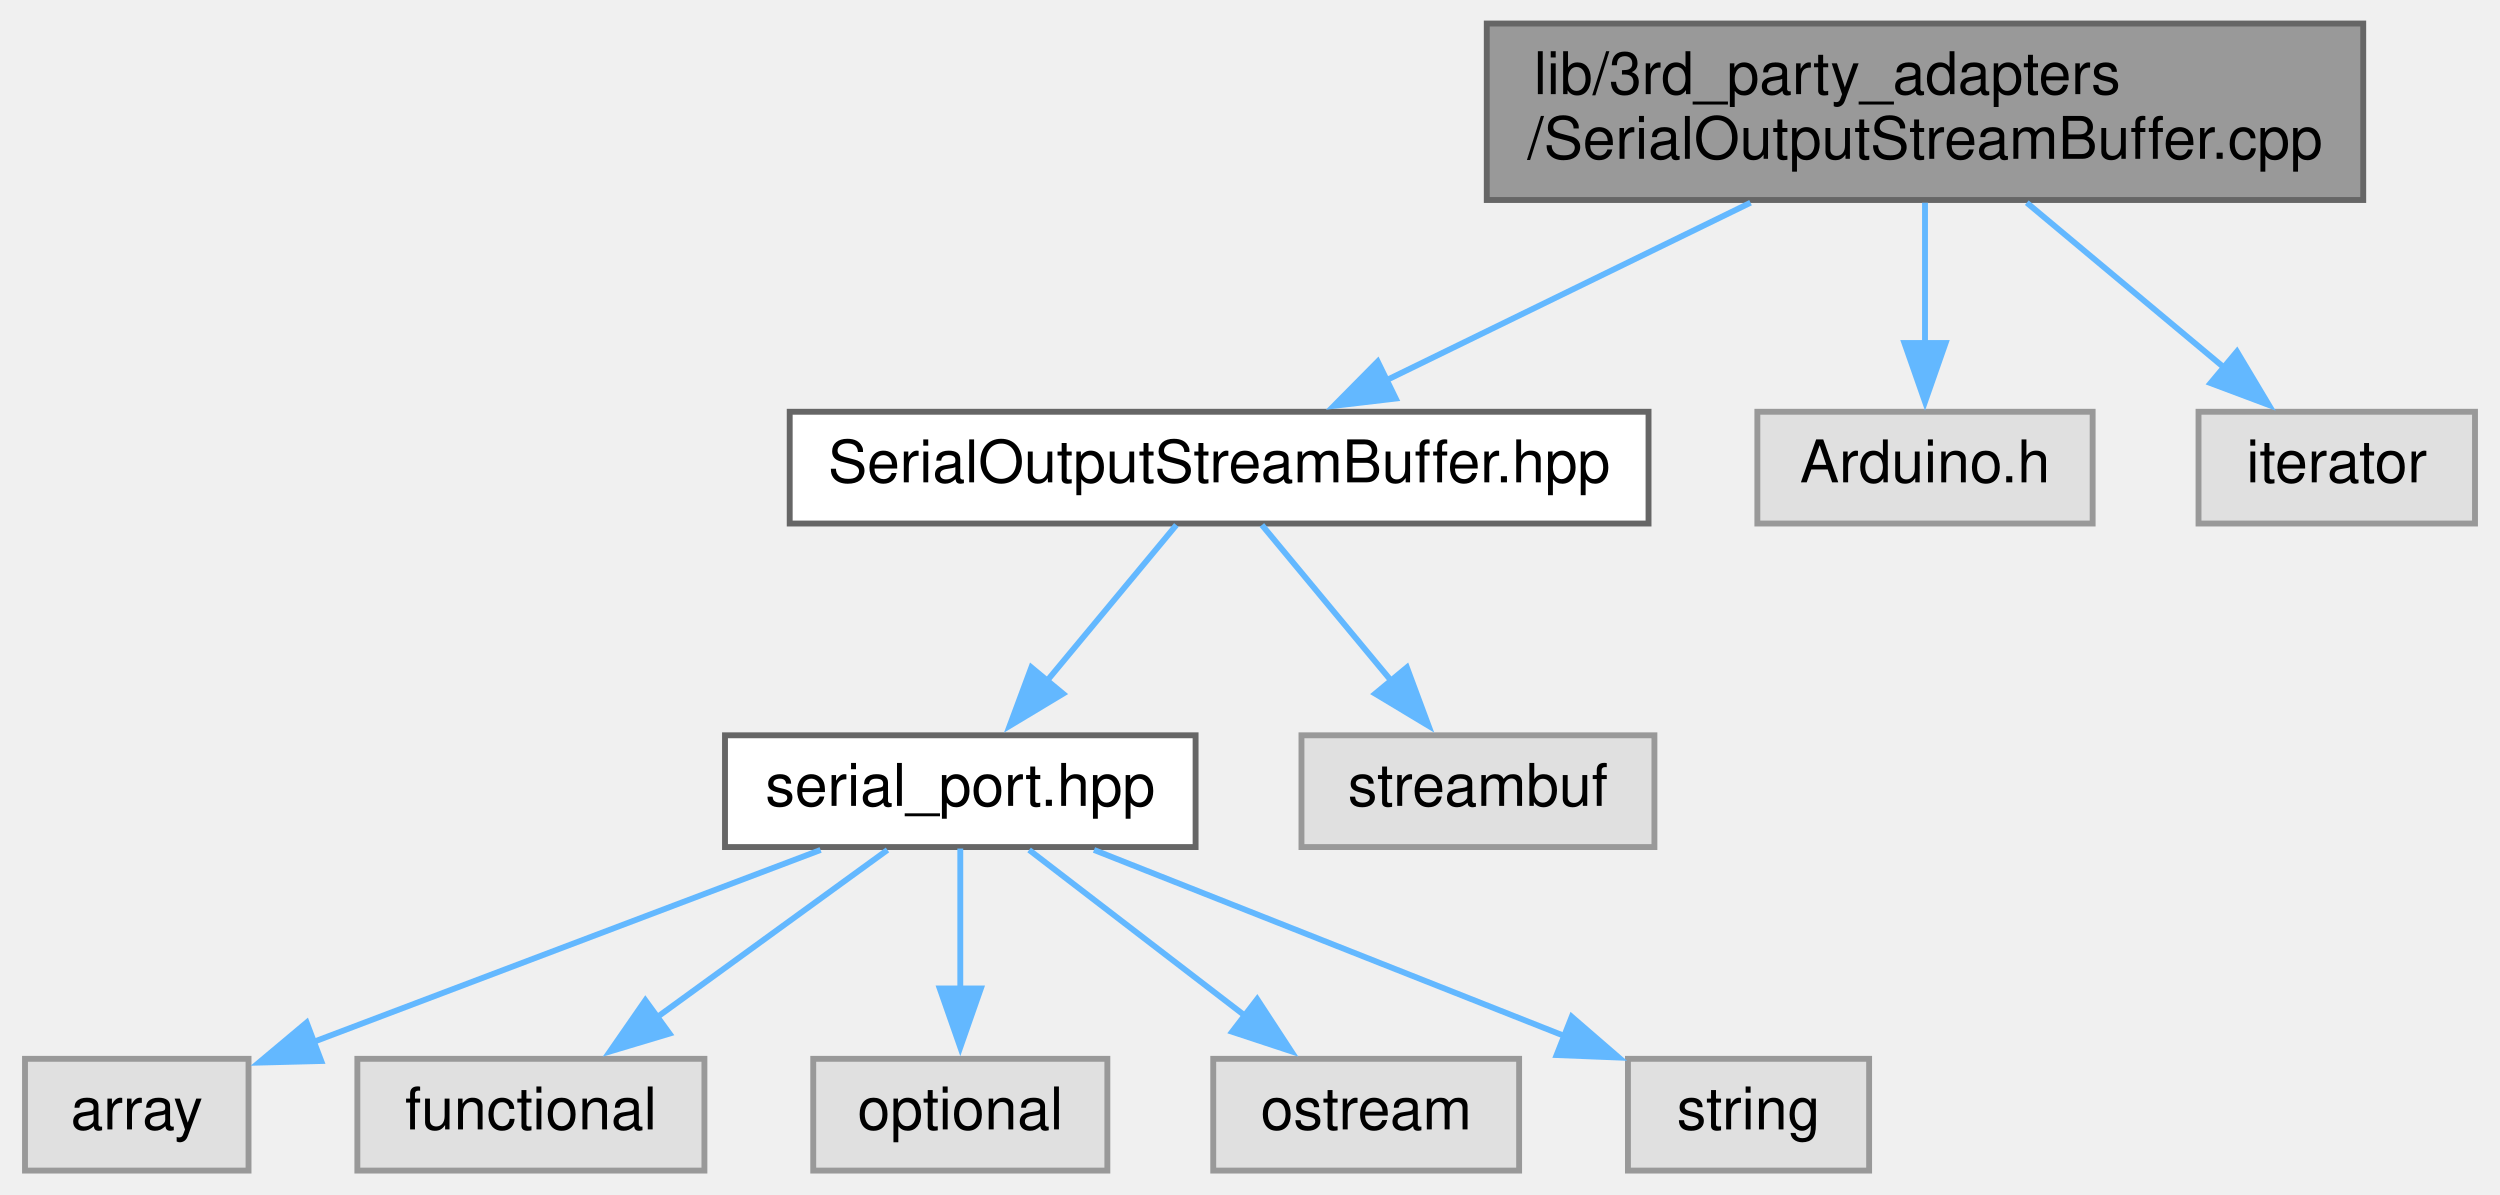
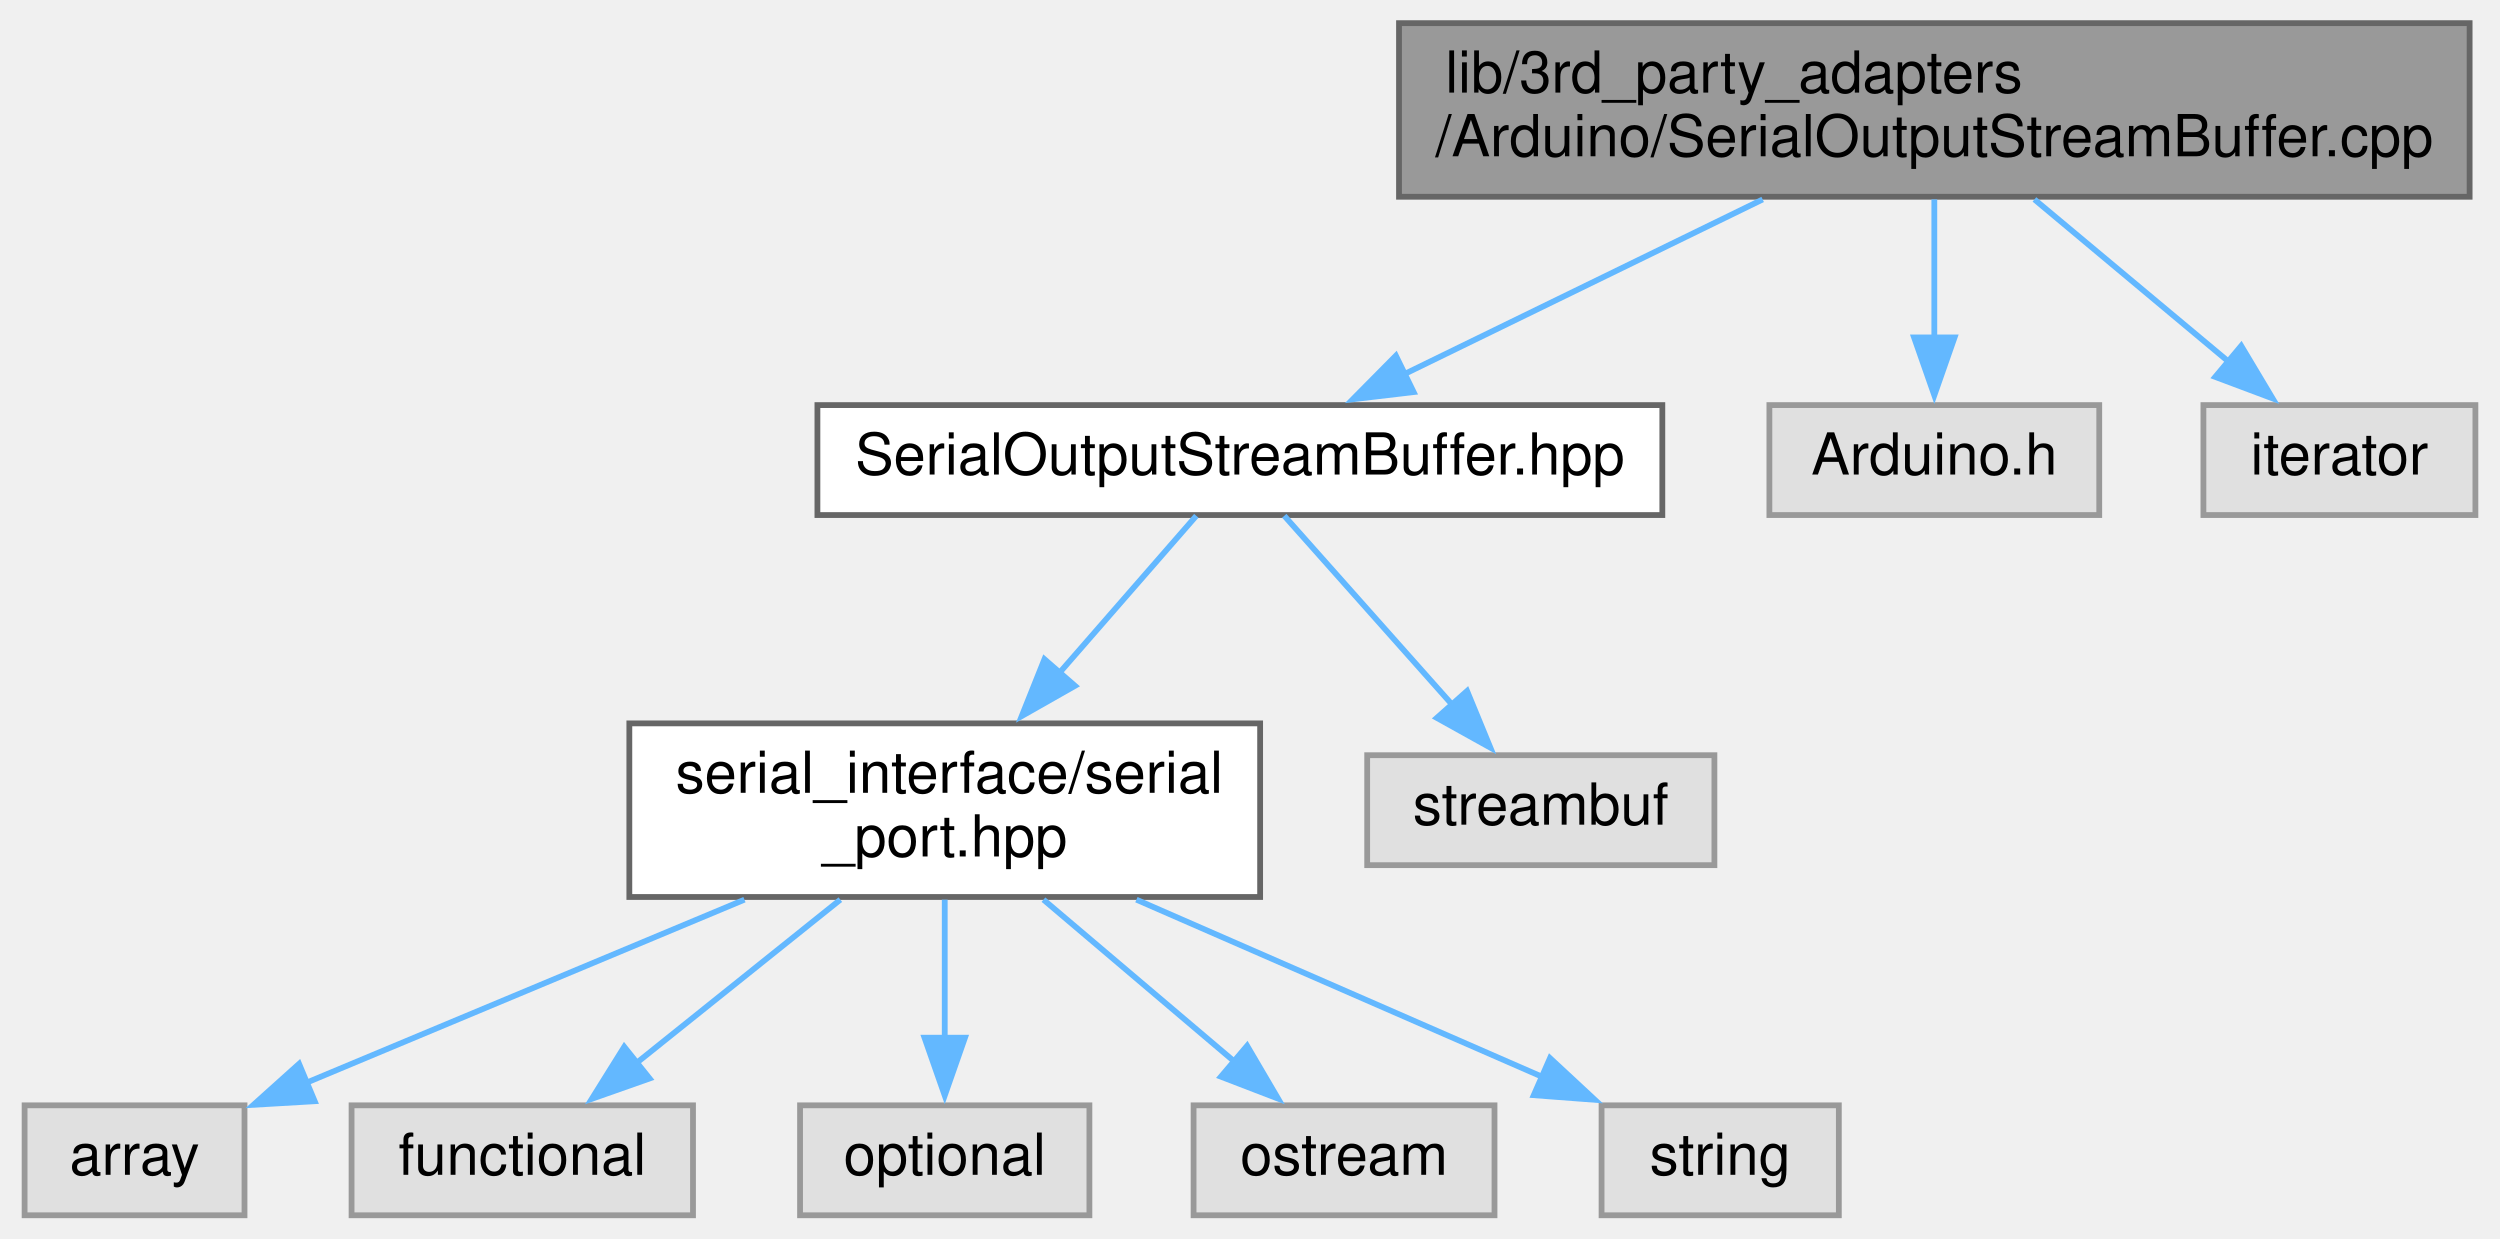
- <svg xmlns="http://www.w3.org/2000/svg" xmlns:xlink="http://www.w3.org/1999/xlink" width="425pt" height="203pt" viewBox="0.00 0.00 424.50 203.00">
-   <g id="graph0" class="graph" transform="scale(1 1) rotate(0) translate(4 199)">
+ <svg xmlns="http://www.w3.org/2000/svg" xmlns:xlink="http://www.w3.org/1999/xlink" width="432pt" height="214pt" viewBox="0.00 0.00 431.50 214.00">
+   <g id="graph0" class="graph" transform="scale(1 1) rotate(0) translate(4 210)">
    <g id="node1" class="node">
      <g id="a_node1">
        <a xlink:title=" ">
-           <polygon fill="#999999" stroke="#666666" points="397.5,-195 248.5,-195 248.5,-165 397.5,-165 397.5,-195" />
-           <text text-anchor="start" x="256.5" y="-183" font-family="Helvetica,sans-Serif" font-size="10.00">lib/3rd_party_adapters</text>
-           <text text-anchor="middle" x="323" y="-172" font-family="Helvetica,sans-Serif" font-size="10.00">/SerialOutputStreamBuffer.cpp</text>
+           <polygon fill="#999999" stroke="#666666" points="422.5,-206 237.5,-206 237.5,-176 422.5,-176 422.5,-206" />
+           <text text-anchor="start" x="245.5" y="-194" font-family="Helvetica,sans-Serif" font-size="10.00">lib/3rd_party_adapters</text>
+           <text text-anchor="middle" x="330" y="-183" font-family="Helvetica,sans-Serif" font-size="10.00">/Arduino/SerialOutputStreamBuffer.cpp</text>
        </a>
      </g>
    </g>
    <g id="node2" class="node">
      <g id="a_node2">
        <a xlink:href="SerialOutputStreamBuffer_8hpp.xhtml" target="_top" xlink:title=" ">
-           <polygon fill="white" stroke="#666666" points="276,-129 130,-129 130,-110 276,-110 276,-129" />
-           <text text-anchor="middle" x="203" y="-117" font-family="Helvetica,sans-Serif" font-size="10.00">SerialOutputStreamBuffer.hpp</text>
+           <polygon fill="white" stroke="#666666" points="283,-140 137,-140 137,-121 283,-121 283,-140" />
+           <text text-anchor="middle" x="210" y="-128" font-family="Helvetica,sans-Serif" font-size="10.00">SerialOutputStreamBuffer.hpp</text>
        </a>
      </g>
    </g>
    <g id="edge1" class="edge">
-       <path fill="none" stroke="#63b8ff" d="M293.34,-164.54C274.42,-155.32 250.05,-143.44 231.39,-134.34" />
-       <polygon fill="#63b8ff" stroke="#63b8ff" points="233.03,-131.25 222.51,-130.01 229.96,-137.54 233.03,-131.25" />
+       <path fill="none" stroke="#63b8ff" d="M300.34,-175.54C281.42,-166.32 257.05,-154.44 238.39,-145.34" />
+       <polygon fill="#63b8ff" stroke="#63b8ff" points="240.03,-142.25 229.51,-141.01 236.96,-148.54 240.03,-142.25" />
    </g>
    <g id="node10" class="node">
      <g id="a_node10">
        <a xlink:title=" ">
-           <polygon fill="#e0e0e0" stroke="#999999" points="351.5,-129 294.5,-129 294.5,-110 351.5,-110 351.5,-129" />
-           <text text-anchor="middle" x="323" y="-117" font-family="Helvetica,sans-Serif" font-size="10.00">Arduino.h</text>
+           <polygon fill="#e0e0e0" stroke="#999999" points="358.5,-140 301.5,-140 301.5,-121 358.5,-121 358.5,-140" />
+           <text text-anchor="middle" x="330" y="-128" font-family="Helvetica,sans-Serif" font-size="10.00">Arduino.h</text>
        </a>
      </g>
    </g>
    <g id="edge9" class="edge">
-       <path fill="none" stroke="#63b8ff" d="M323,-164.54C323,-157.34 323,-148.53 323,-140.68" />
-       <polygon fill="#63b8ff" stroke="#63b8ff" points="326.5,-140.69 323,-130.69 319.5,-140.69 326.5,-140.69" />
+       <path fill="none" stroke="#63b8ff" d="M330,-175.54C330,-168.34 330,-159.53 330,-151.68" />
+       <polygon fill="#63b8ff" stroke="#63b8ff" points="333.5,-151.69 330,-141.69 326.5,-151.69 333.5,-151.69" />
    </g>
    <g id="node11" class="node">
      <g id="a_node11">
        <a xlink:title=" ">
-           <polygon fill="#e0e0e0" stroke="#999999" points="416.5,-129 369.5,-129 369.5,-110 416.5,-110 416.5,-129" />
-           <text text-anchor="middle" x="393" y="-117" font-family="Helvetica,sans-Serif" font-size="10.00">iterator</text>
+           <polygon fill="#e0e0e0" stroke="#999999" points="423.5,-140 376.5,-140 376.5,-121 423.5,-121 423.5,-140" />
+           <text text-anchor="middle" x="400" y="-128" font-family="Helvetica,sans-Serif" font-size="10.00">iterator</text>
        </a>
      </g>
    </g>
    <g id="edge10" class="edge">
-       <path fill="none" stroke="#63b8ff" d="M340.3,-164.54C350.47,-156.04 363.34,-145.29 373.82,-136.53" />
-       <polygon fill="#63b8ff" stroke="#63b8ff" points="376.03,-139.24 381.46,-130.15 371.54,-133.87 376.03,-139.24" />
+       <path fill="none" stroke="#63b8ff" d="M347.3,-175.54C357.47,-167.04 370.34,-156.29 380.82,-147.53" />
+       <polygon fill="#63b8ff" stroke="#63b8ff" points="383.03,-150.24 388.46,-141.15 378.54,-144.87 383.03,-150.24" />
    </g>
    <g id="node3" class="node">
      <g id="a_node3">
        <a xlink:href="serial__port_8hpp.xhtml" target="_top" xlink:title=" ">
-           <polygon fill="white" stroke="#666666" points="199,-74 119,-74 119,-55 199,-55 199,-74" />
-           <text text-anchor="middle" x="159" y="-62" font-family="Helvetica,sans-Serif" font-size="10.00">serial_port.hpp</text>
+           <polygon fill="white" stroke="#666666" points="213.5,-85 104.5,-85 104.5,-55 213.5,-55 213.5,-85" />
+           <text text-anchor="start" x="112.5" y="-73" font-family="Helvetica,sans-Serif" font-size="10.00">serial_interface/serial</text>
+           <text text-anchor="middle" x="159" y="-62" font-family="Helvetica,sans-Serif" font-size="10.00">_port.hpp</text>
        </a>
      </g>
    </g>
    <g id="edge2" class="edge">
-       <path fill="none" stroke="#63b8ff" d="M195.73,-109.75C189.72,-102.5 180.99,-91.98 173.54,-83.02" />
-       <polygon fill="#63b8ff" stroke="#63b8ff" points="176.47,-81.07 167.39,-75.61 171.08,-85.54 176.47,-81.07" />
+       <path fill="none" stroke="#63b8ff" d="M202.47,-120.87C196.26,-113.74 187.15,-103.28 178.87,-93.79" />
+       <polygon fill="#63b8ff" stroke="#63b8ff" points="181.51,-91.49 172.3,-86.26 176.23,-96.09 181.51,-91.49" />
    </g>
    <g id="node9" class="node">
      <g id="a_node9">
        <a xlink:title=" ">
-           <polygon fill="#e0e0e0" stroke="#999999" points="277,-74 217,-74 217,-55 277,-55 277,-74" />
-           <text text-anchor="middle" x="247" y="-62" font-family="Helvetica,sans-Serif" font-size="10.00">streambuf</text>
+           <polygon fill="#e0e0e0" stroke="#999999" points="292,-79.5 232,-79.5 232,-60.5 292,-60.5 292,-79.5" />
+           <text text-anchor="middle" x="262" y="-67.5" font-family="Helvetica,sans-Serif" font-size="10.00">streambuf</text>
        </a>
      </g>
    </g>
    <g id="edge8" class="edge">
-       <path fill="none" stroke="#63b8ff" d="M210.27,-109.75C216.28,-102.5 225.01,-91.98 232.46,-83.02" />
-       <polygon fill="#63b8ff" stroke="#63b8ff" points="234.92,-85.54 238.61,-75.61 229.53,-81.07 234.92,-85.54" />
+       <path fill="none" stroke="#63b8ff" d="M217.67,-120.87C225.28,-112.31 237.14,-98.97 246.68,-88.24" />
+       <polygon fill="#63b8ff" stroke="#63b8ff" points="249.26,-90.6 253.29,-80.8 244.03,-85.95 249.26,-90.6" />
    </g>
    <g id="node4" class="node">
      <g id="a_node4">
        <a xlink:title=" ">
          <polygon fill="#e0e0e0" stroke="#999999" points="38,-19 0,-19 0,0 38,0 38,-19" />
          <text text-anchor="middle" x="19" y="-7" font-family="Helvetica,sans-Serif" font-size="10.00">array</text>
        </a>
      </g>
    </g>
    <g id="edge3" class="edge">
-       <path fill="none" stroke="#63b8ff" d="M135.25,-54.51C111.47,-45.51 74.79,-31.62 49,-21.86" />
-       <polygon fill="#63b8ff" stroke="#63b8ff" points="50.36,-18.63 39.76,-18.36 47.88,-25.17 50.36,-18.63" />
+       <path fill="none" stroke="#63b8ff" d="M124.39,-54.54C101.12,-44.81 70.76,-32.13 48.61,-22.87" />
+       <polygon fill="#63b8ff" stroke="#63b8ff" points="50.13,-19.71 39.55,-19.09 47.43,-26.17 50.13,-19.71" />
    </g>
    <g id="node5" class="node">
      <g id="a_node5">
        <a xlink:title=" ">
          <polygon fill="#e0e0e0" stroke="#999999" points="115.5,-19 56.5,-19 56.5,0 115.5,0 115.5,-19" />
          <text text-anchor="middle" x="86" y="-7" font-family="Helvetica,sans-Serif" font-size="10.00">functional</text>
        </a>
      </g>
    </g>
    <g id="edge4" class="edge">
-       <path fill="none" stroke="#63b8ff" d="M146.62,-54.51C135.85,-46.7 120.03,-35.21 107.25,-25.93" />
-       <polygon fill="#63b8ff" stroke="#63b8ff" points="109.57,-23.29 99.43,-20.25 105.46,-28.95 109.57,-23.29" />
+       <path fill="none" stroke="#63b8ff" d="M140.96,-54.54C130.24,-45.96 116.66,-35.07 105.67,-26.26" />
+       <polygon fill="#63b8ff" stroke="#63b8ff" points="108,-23.64 98.01,-20.12 103.62,-29.11 108,-23.64" />
    </g>
    <g id="node6" class="node">
      <g id="a_node6">
        <a xlink:title=" ">
          <polygon fill="#e0e0e0" stroke="#999999" points="184,-19 134,-19 134,0 184,0 184,-19" />
          <text text-anchor="middle" x="159" y="-7" font-family="Helvetica,sans-Serif" font-size="10.00">optional</text>
        </a>
      </g>
    </g>
    <g id="edge5" class="edge">
-       <path fill="none" stroke="#63b8ff" d="M159,-54.75C159,-48.27 159,-39.16 159,-30.9" />
-       <polygon fill="#63b8ff" stroke="#63b8ff" points="162.5,-30.96 159,-20.96 155.5,-30.96 162.5,-30.96" />
+       <path fill="none" stroke="#63b8ff" d="M159,-54.54C159,-47.34 159,-38.53 159,-30.68" />
+       <polygon fill="#63b8ff" stroke="#63b8ff" points="162.5,-30.69 159,-20.69 155.5,-30.69 162.5,-30.69" />
    </g>
    <g id="node7" class="node">
      <g id="a_node7">
        <a xlink:title=" ">
          <polygon fill="#e0e0e0" stroke="#999999" points="254,-19 202,-19 202,0 254,0 254,-19" />
          <text text-anchor="middle" x="228" y="-7" font-family="Helvetica,sans-Serif" font-size="10.00">ostream</text>
        </a>
      </g>
    </g>
    <g id="edge6" class="edge">
-       <path fill="none" stroke="#63b8ff" d="M170.7,-54.51C180.78,-46.77 195.54,-35.43 207.56,-26.2" />
-       <polygon fill="#63b8ff" stroke="#63b8ff" points="209.47,-29.15 215.27,-20.28 205.21,-23.6 209.47,-29.15" />
+       <path fill="none" stroke="#63b8ff" d="M176.06,-54.54C186.08,-46.04 198.76,-35.29 209.09,-26.53" />
+       <polygon fill="#63b8ff" stroke="#63b8ff" points="211.25,-29.29 216.61,-20.15 206.72,-23.95 211.25,-29.29" />
    </g>
    <g id="node8" class="node">
      <g id="a_node8">
        <a xlink:title=" ">
          <polygon fill="#e0e0e0" stroke="#999999" points="313.5,-19 272.5,-19 272.5,0 313.5,0 313.5,-19" />
          <text text-anchor="middle" x="293" y="-7" font-family="Helvetica,sans-Serif" font-size="10.00">string</text>
        </a>
      </g>
    </g>
    <g id="edge7" class="edge">
-       <path fill="none" stroke="#63b8ff" d="M181.73,-54.51C203.75,-45.8 237.31,-32.53 261.81,-22.84" />
-       <polygon fill="#63b8ff" stroke="#63b8ff" points="262.94,-26.15 270.95,-19.22 260.37,-19.64 262.94,-26.15" />
+       <path fill="none" stroke="#63b8ff" d="M192.12,-54.54C213.64,-45.15 241.48,-32.99 262.46,-23.83" />
+       <polygon fill="#63b8ff" stroke="#63b8ff" points="263.59,-27.16 271.35,-19.95 260.78,-20.75 263.59,-27.16" />
    </g>
  </g>
</svg>
